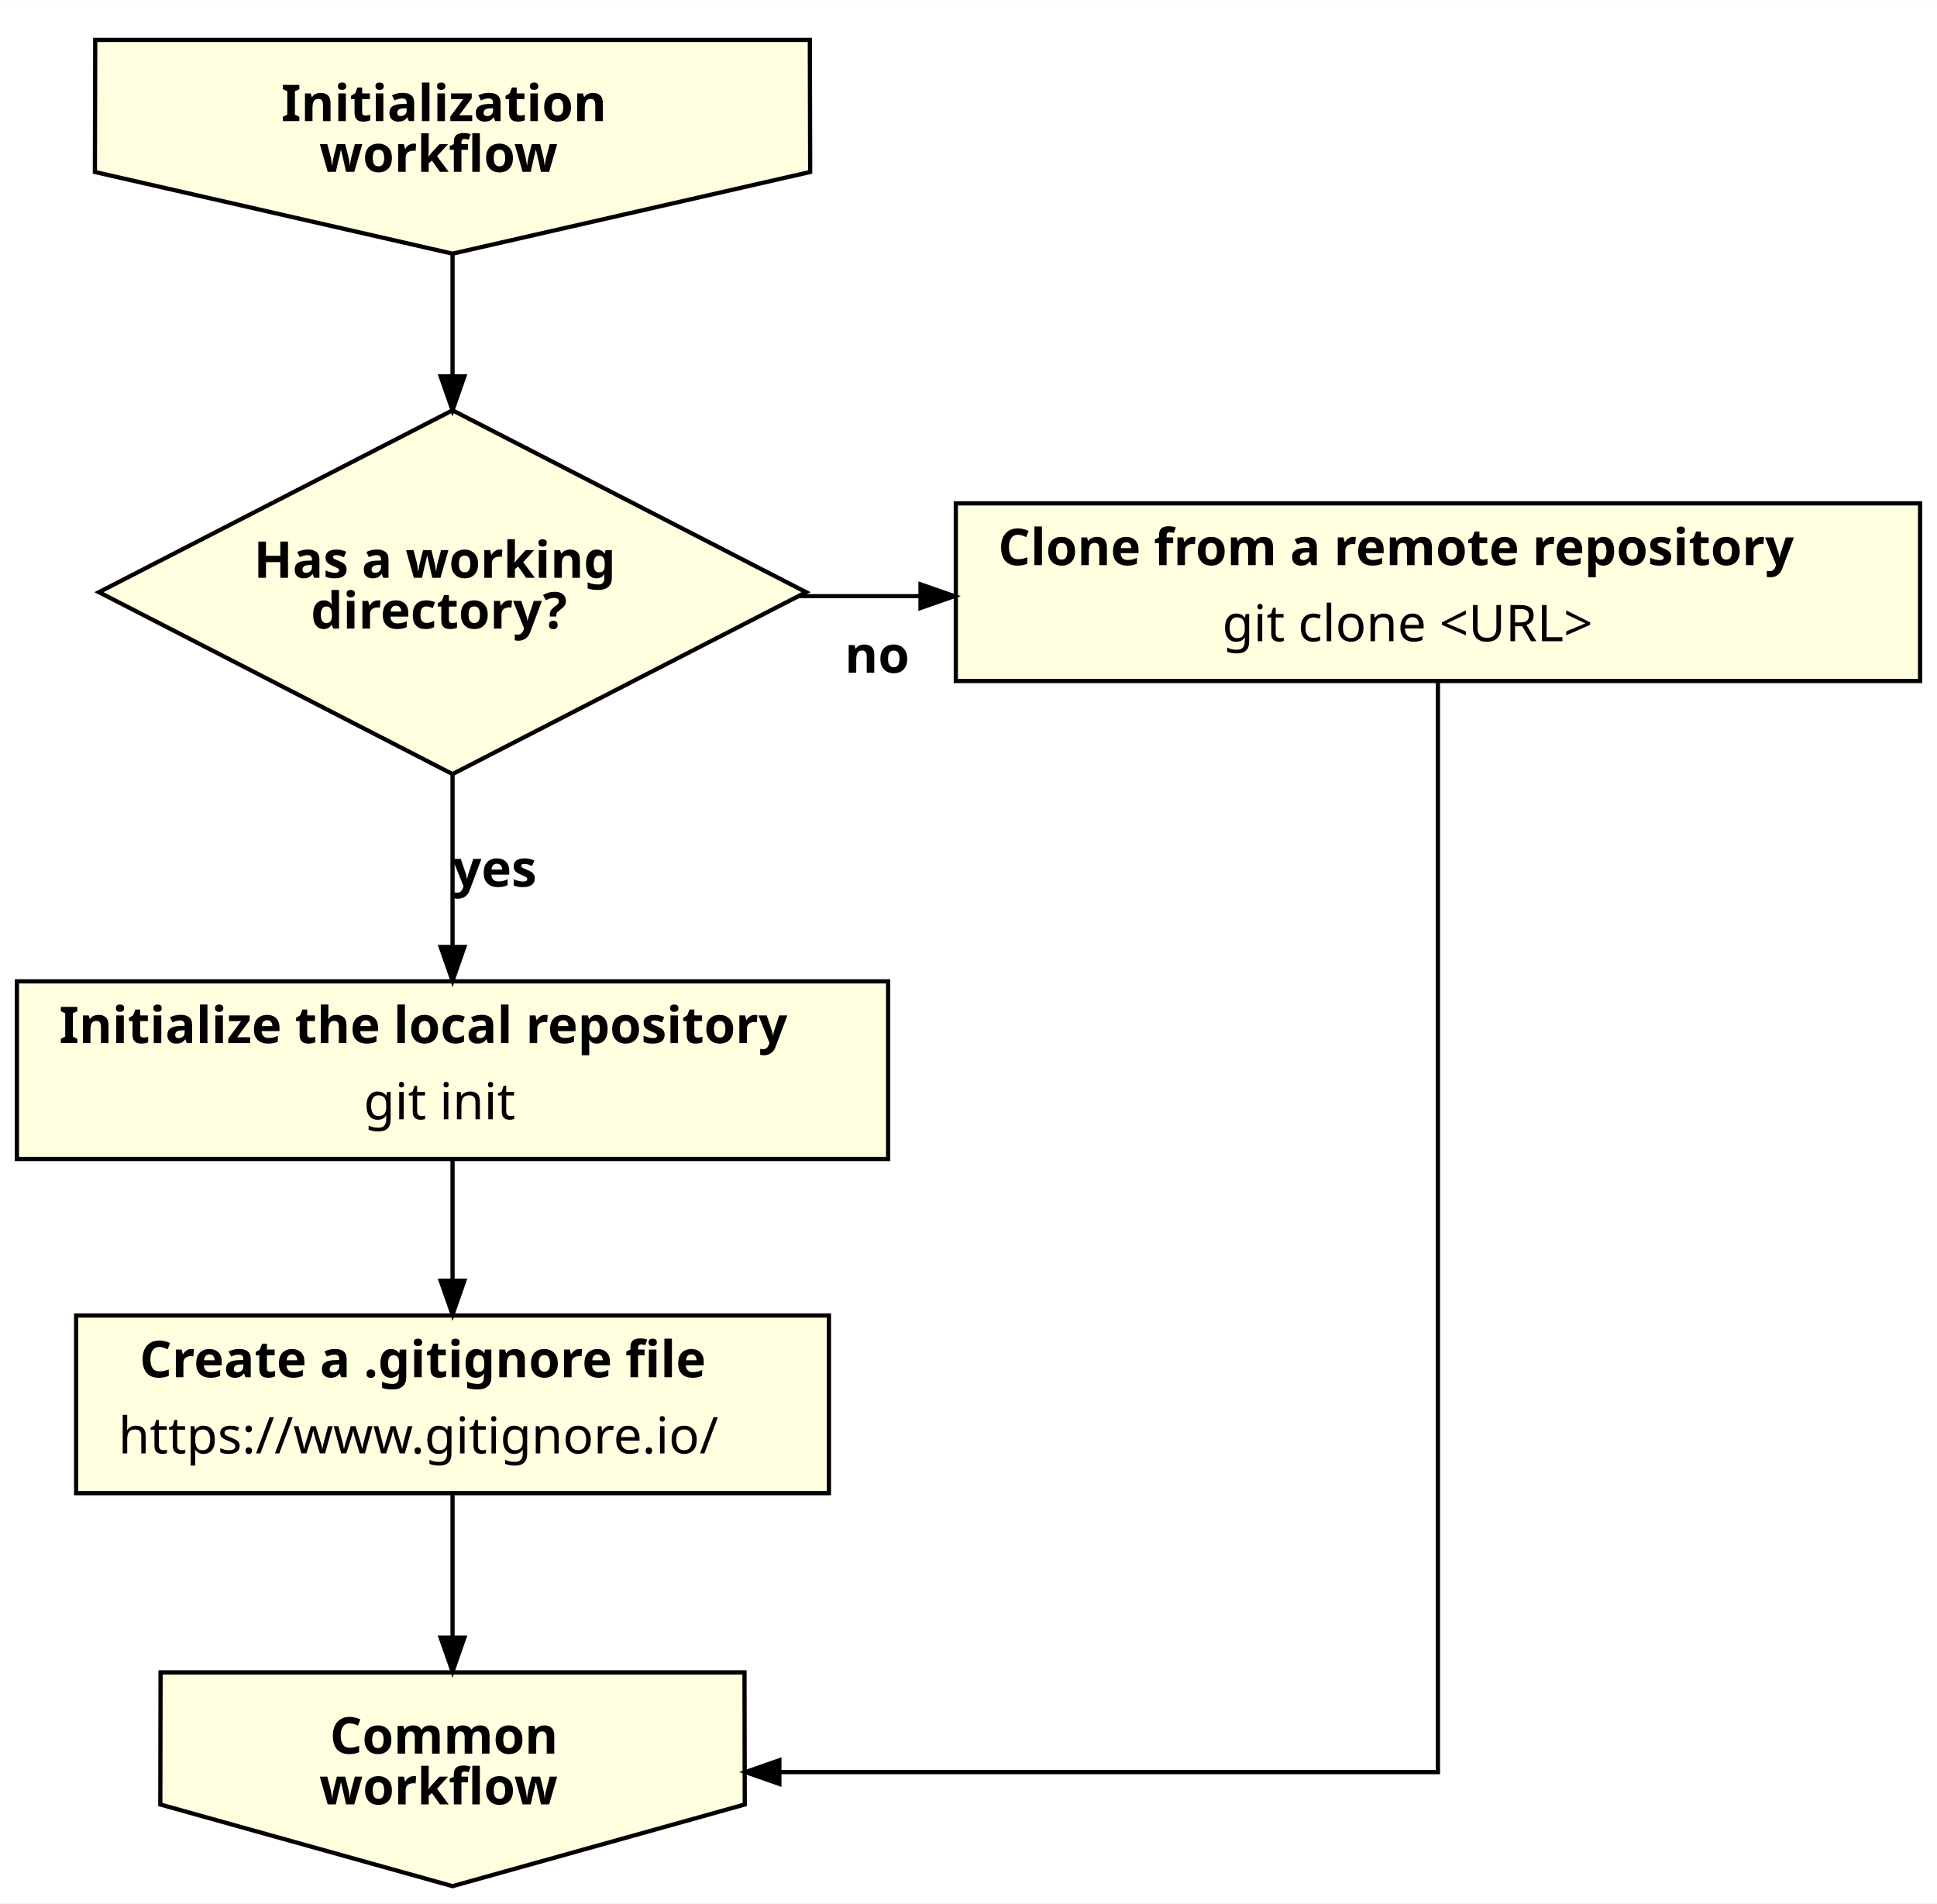
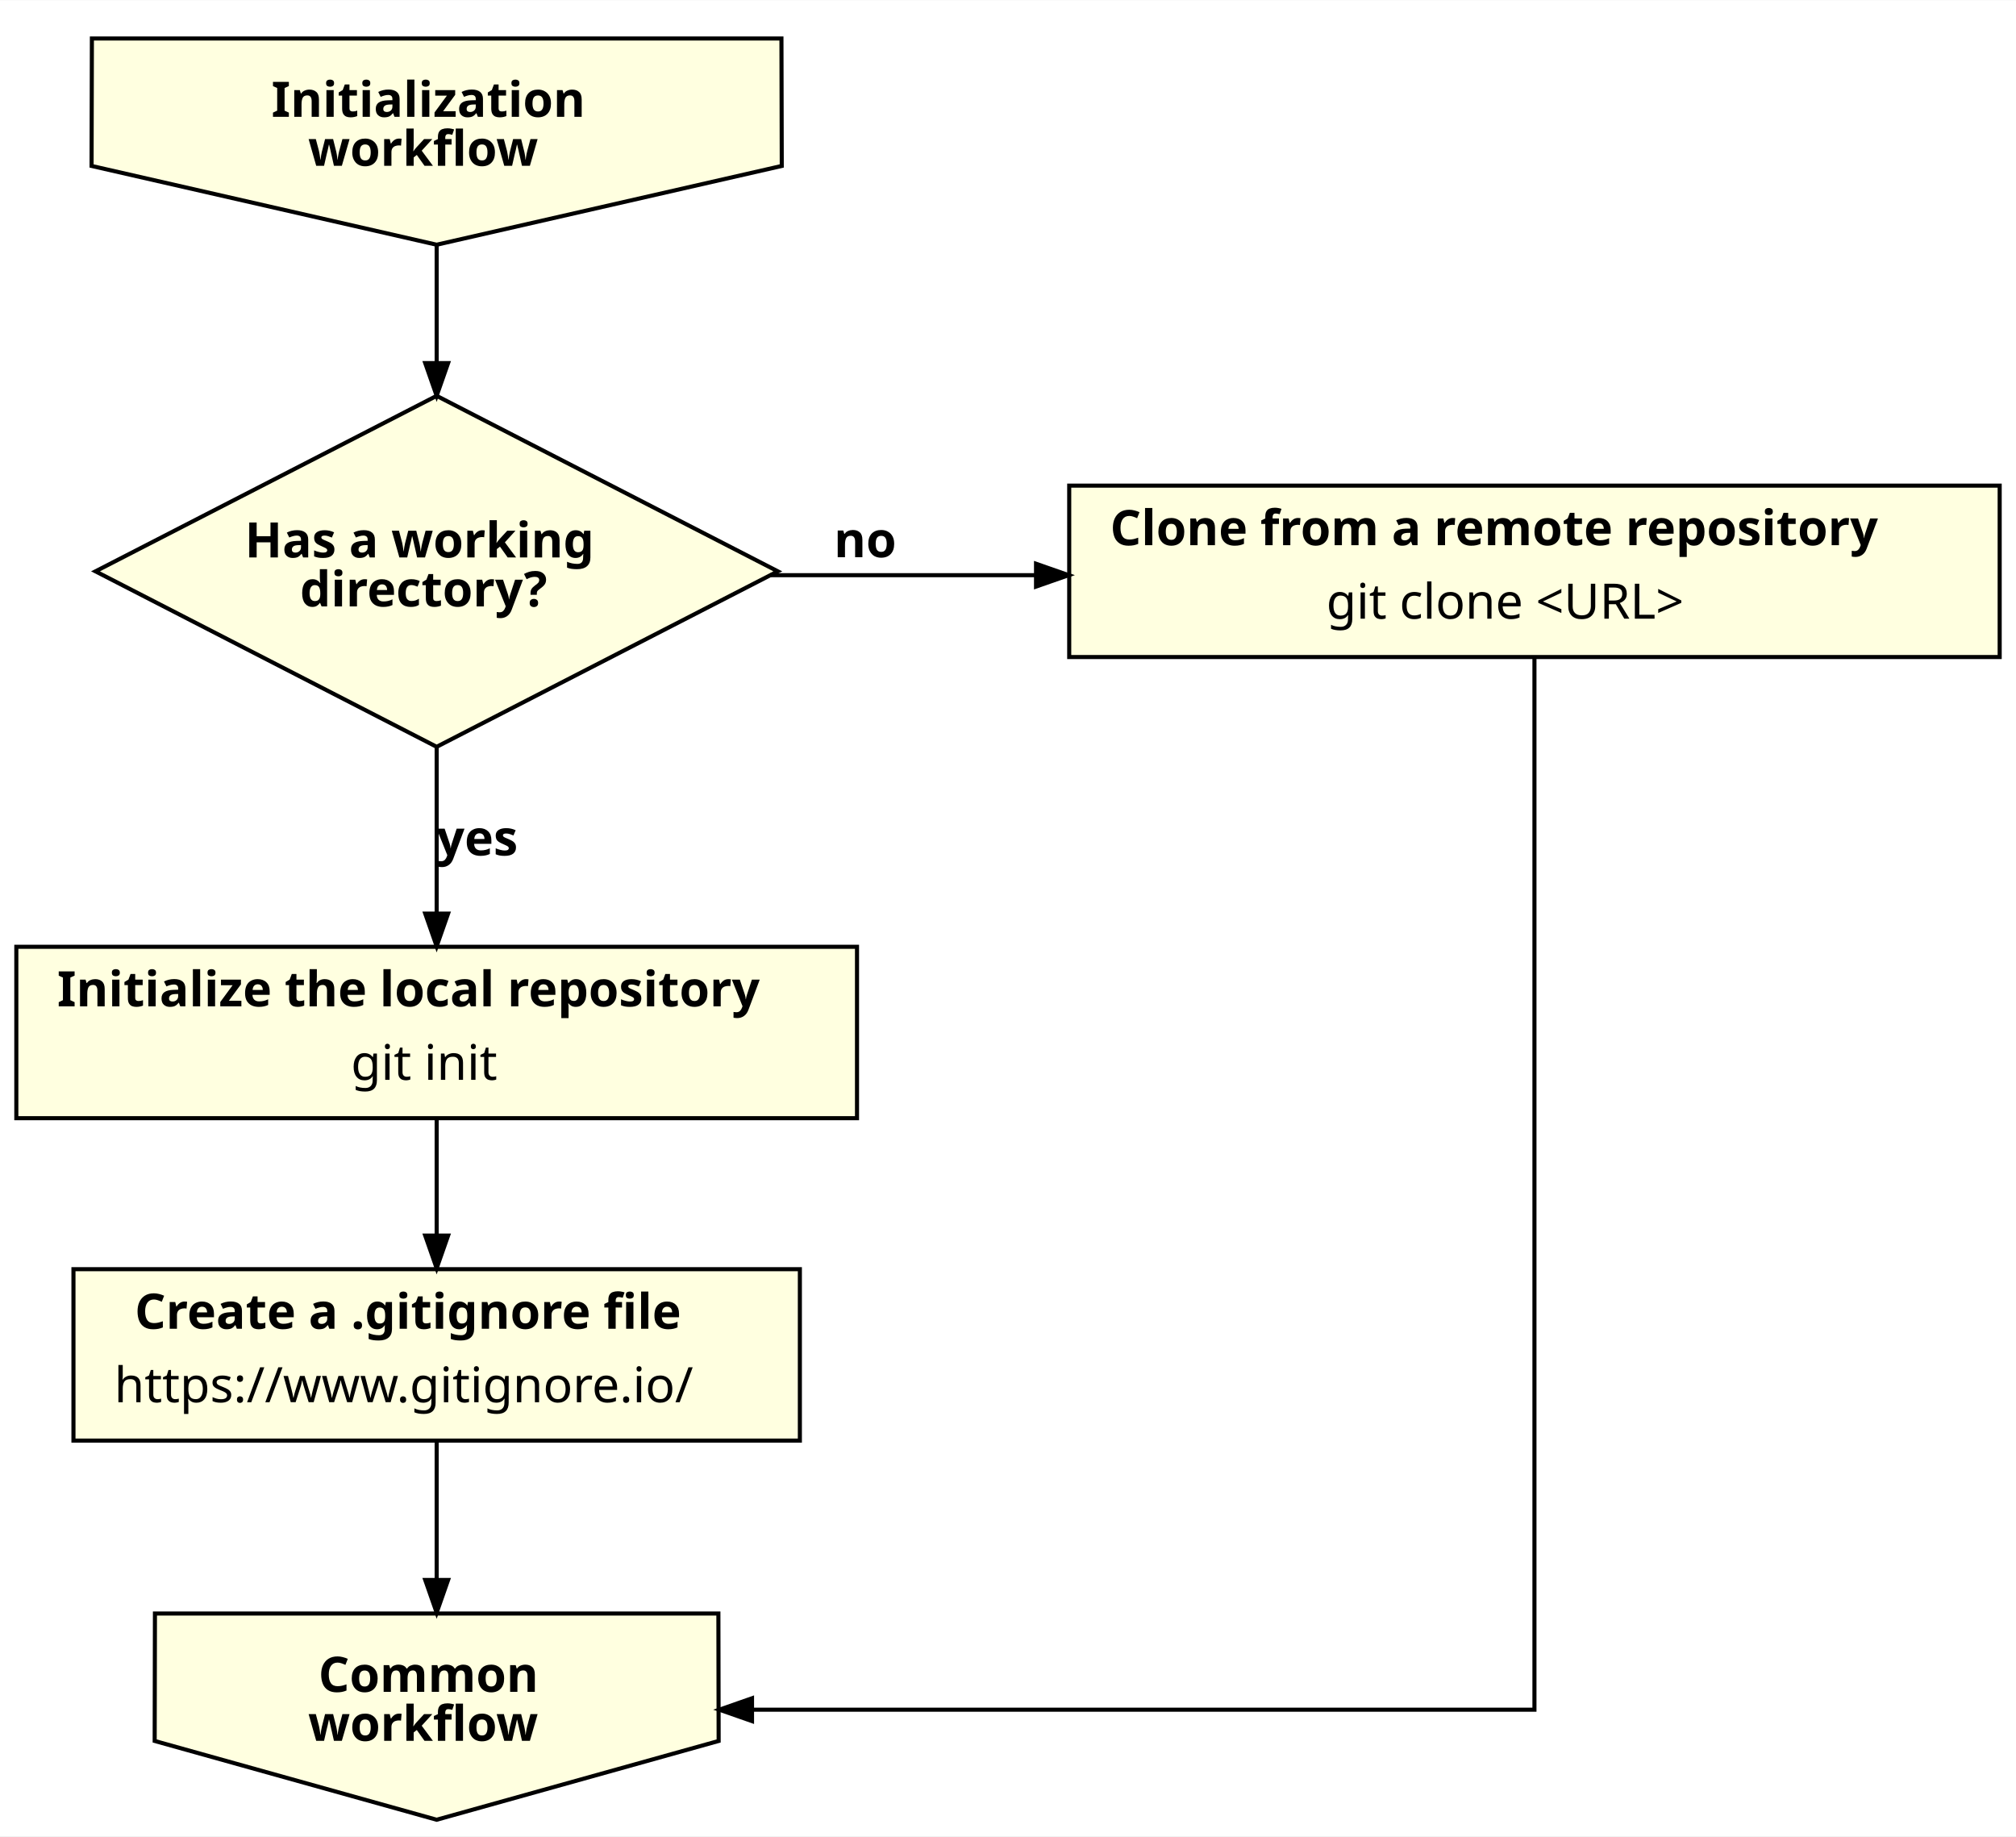
- <svg xmlns="http://www.w3.org/2000/svg" width="458pt" height="450pt" viewBox="0.00 0.00 458.00 449.88">
+ <svg xmlns="http://www.w3.org/2000/svg" width="494pt" height="450pt" viewBox="0.00 0.00 494.00 449.88">
  <g id="graph0" class="graph" transform="scale(1 1) rotate(0) translate(4 445.876)">
-     <polygon fill="white" stroke="none" points="-4,4 -4,-445.876 454,-445.876 454,4 -4,4" />
+     <polygon fill="white" stroke="none" points="-4,4 -4,-445.876 490,-445.876 490,4 -4,4" />
    <g id="node1" class="node">
      <polygon fill="lightyellow" stroke="black" points="18.437,-405.274 103,-385.969 187.563,-405.274 187.484,-436.509 18.516,-436.509 18.437,-405.274" />
      <text text-anchor="start" x="62.5" y="-417.307" font-family="Verdana" font-weight="bold" font-size="12.00">Initialization</text>
      <text text-anchor="start" x="71.5" y="-405.307" font-family="Verdana" font-weight="bold" font-size="12.00">workflow</text>
    </g>
    <g id="node4" class="node">
      <polygon fill="lightyellow" stroke="black" points="103,-348.938 19.402,-305.938 103,-262.938 186.598,-305.938 103,-348.938" />
      <text text-anchor="start" x="56" y="-309.338" font-family="Verdana" font-weight="bold" font-size="12.00">Has a working</text>
      <text text-anchor="start" x="69.5" y="-297.338" font-family="Verdana" font-weight="bold" font-size="12.00">directory?</text>
    </g>
    <g id="edge1" class="edge">
      <path fill="none" stroke="black" d="M103,-385.821C103,-385.821 103,-356.957 103,-356.957" />
      <polygon fill="black" stroke="black" points="105.8,-356.957 103,-348.957 100.2,-356.957 105.8,-356.957" />
    </g>
    <g id="node2" class="node">
      <polygon fill="lightyellow" stroke="black" points="33.903,-19.336 103,-0.031 172.097,-19.336 172.033,-50.571 33.967,-50.571 33.903,-19.336" />
      <text text-anchor="start" x="74" y="-31.369" font-family="Verdana" font-weight="bold" font-size="12.00">Common</text>
      <text text-anchor="start" x="71.5" y="-19.369" font-family="Verdana" font-weight="bold" font-size="12.00">workflow</text>
    </g>
    <g id="node3" class="node">
      <polygon fill="lightyellow" stroke="black" points="192,-134.938 14,-134.938 14,-92.938 192,-92.938 192,-134.938" />
      <text text-anchor="start" x="29" y="-120.338" font-family="Verdana" font-weight="bold" font-size="12.00">Create a .gitignore file</text>
      <text text-anchor="start" x="24" y="-102.338" font-family="Verdana" font-size="12.00">https://www.gitignore.io/</text>
    </g>
    <g id="edge6" class="edge">
      <path fill="none" stroke="black" d="M103,-92.687C103,-92.687 103,-58.781 103,-58.781" />
      <polygon fill="black" stroke="black" points="105.8,-58.781 103,-50.781 100.2,-58.782 105.8,-58.781" />
    </g>
    <g id="node5" class="node">
      <polygon fill="lightyellow" stroke="black" points="206,-213.938 0,-213.938 0,-171.938 206,-171.938 206,-213.938" />
      <text text-anchor="start" x="10" y="-199.338" font-family="Verdana" font-weight="bold" font-size="12.00">Initialize the local repository</text>
      <text text-anchor="start" x="82" y="-181.338" font-family="Verdana" font-size="12.00">git init</text>
    </g>
    <g id="edge2" class="edge">
      <path fill="none" stroke="black" d="M103,-262.895C103,-262.895 103,-222.07 103,-222.07" />
      <polygon fill="black" stroke="black" points="105.8,-222.07 103,-214.07 100.2,-222.07 105.8,-222.07" />
      <text text-anchor="start" x="103" y="-236.338" font-family="Verdana" font-weight="bold" font-size="12.00">   yes</text>
    </g>
    <g id="node6" class="node">
-       <polygon fill="lightyellow" stroke="black" points="450,-326.938 222,-326.938 222,-284.938 450,-284.938 450,-326.938" />
-       <text text-anchor="start" x="232" y="-312.338" font-family="Verdana" font-weight="bold" font-size="12.00">Clone from a remote repository</text>
-       <text text-anchor="start" x="285" y="-294.338" font-family="Verdana" font-size="12.00">git clone &lt;URL&gt;</text>
+       <polygon fill="lightyellow" stroke="black" points="486,-326.938 258,-326.938 258,-284.938 486,-284.938 486,-326.938" />
+       <text text-anchor="start" x="268" y="-312.338" font-family="Verdana" font-weight="bold" font-size="12.00">Clone from a remote repository</text>
+       <text text-anchor="start" x="321" y="-294.338" font-family="Verdana" font-size="12.00">git clone &lt;URL&gt;</text>
    </g>
    <g id="edge3" class="edge">
-       <path fill="none" stroke="black" d="M184.819,-305C184.819,-305 213.652,-305 213.652,-305" />
-       <polygon fill="black" stroke="black" points="213.652,-307.8 221.652,-305 213.652,-302.2 213.652,-307.8" />
-       <text text-anchor="start" x="195.736" y="-286.9" font-family="Verdana" font-weight="bold" font-size="12.00">no    </text>
+       <path fill="none" stroke="black" d="M184.804,-305C184.804,-305 249.869,-305 249.869,-305" />
+       <polygon fill="black" stroke="black" points="249.869,-307.8 257.869,-305 249.869,-302.2 249.869,-307.8" />
+       <text text-anchor="start" x="200.337" y="-309.4" font-family="Verdana" font-weight="bold" font-size="12.00">no</text>
    </g>
    <g id="edge5" class="edge">
      <path fill="none" stroke="black" d="M103,-171.768C103,-171.768 103,-143.167 103,-143.167" />
      <polygon fill="black" stroke="black" points="105.8,-143.167 103,-135.167 100.2,-143.167 105.8,-143.167" />
    </g>
    <g id="edge4" class="edge">
-       <path fill="none" stroke="black" d="M336,-284.513C336,-219.197 336,-27 336,-27 336,-27 180.277,-27 180.277,-27" />
-       <polygon fill="black" stroke="black" points="180.277,-24.2 172.277,-27 180.277,-29.8 180.277,-24.2" />
+       <path fill="none" stroke="black" d="M372,-284.513C372,-219.197 372,-27 372,-27 372,-27 180.274,-27 180.274,-27" />
+       <polygon fill="black" stroke="black" points="180.274,-24.2 172.274,-27 180.274,-29.8 180.274,-24.2" />
    </g>
  </g>
</svg>
